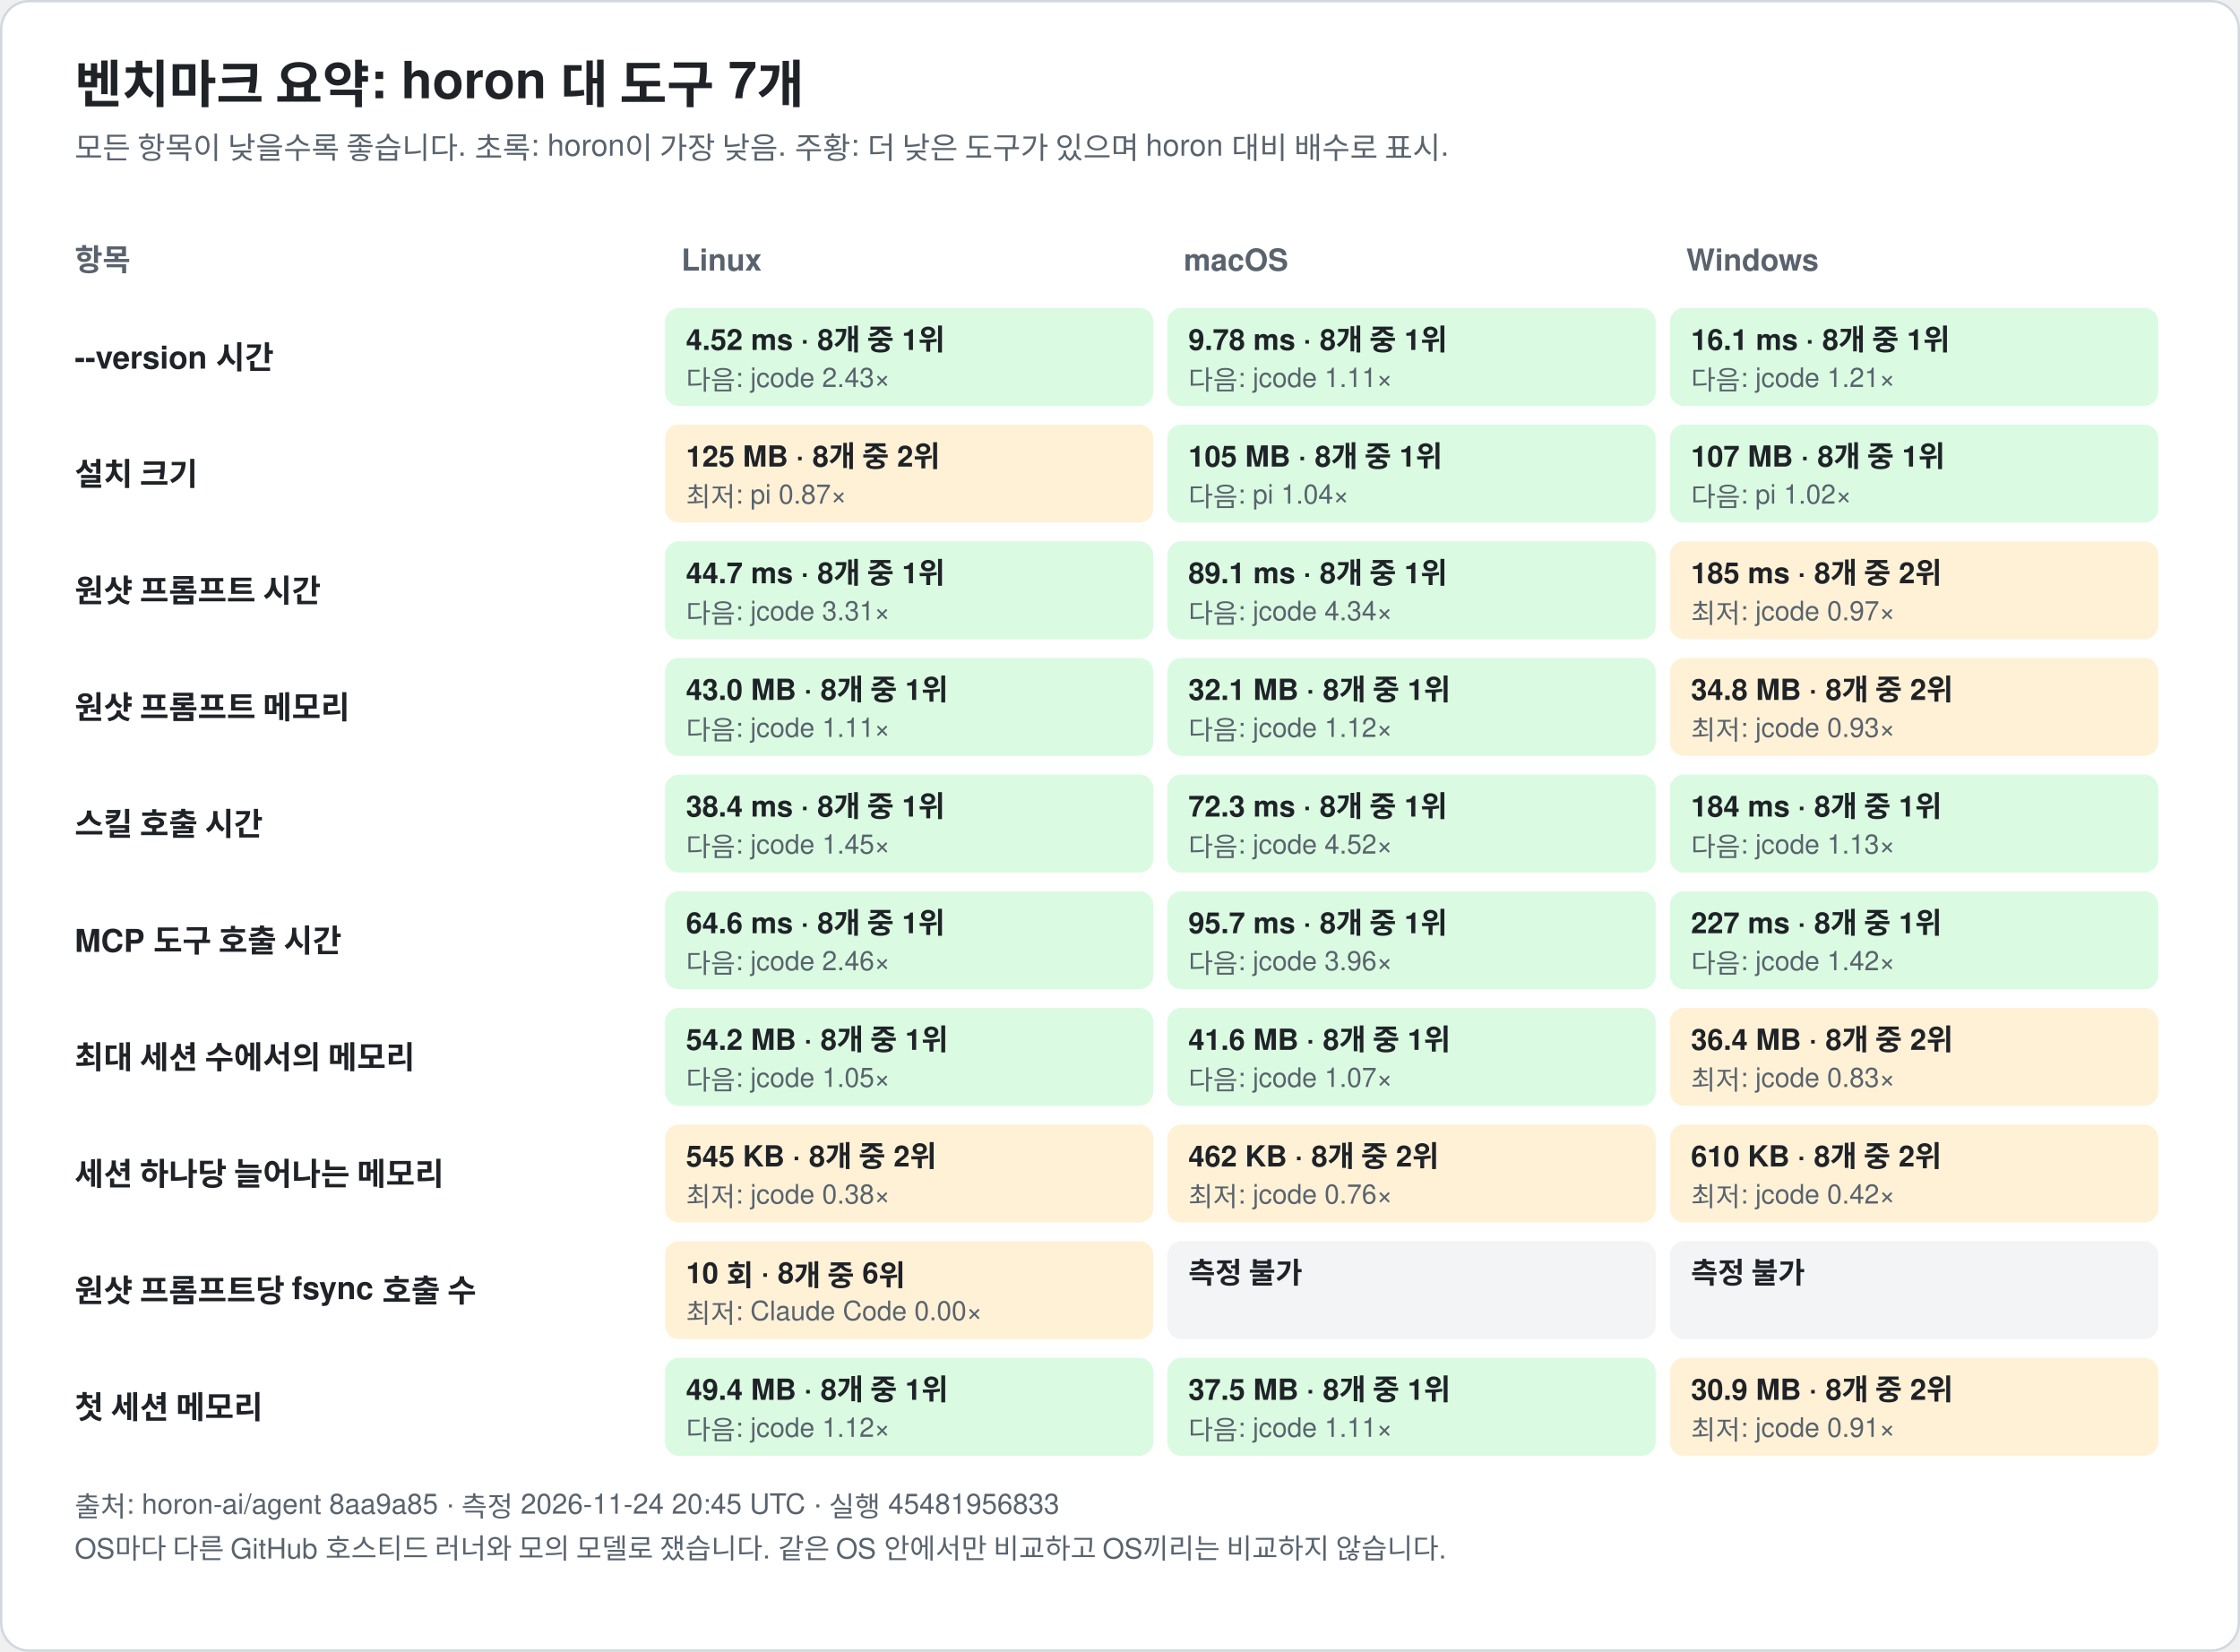
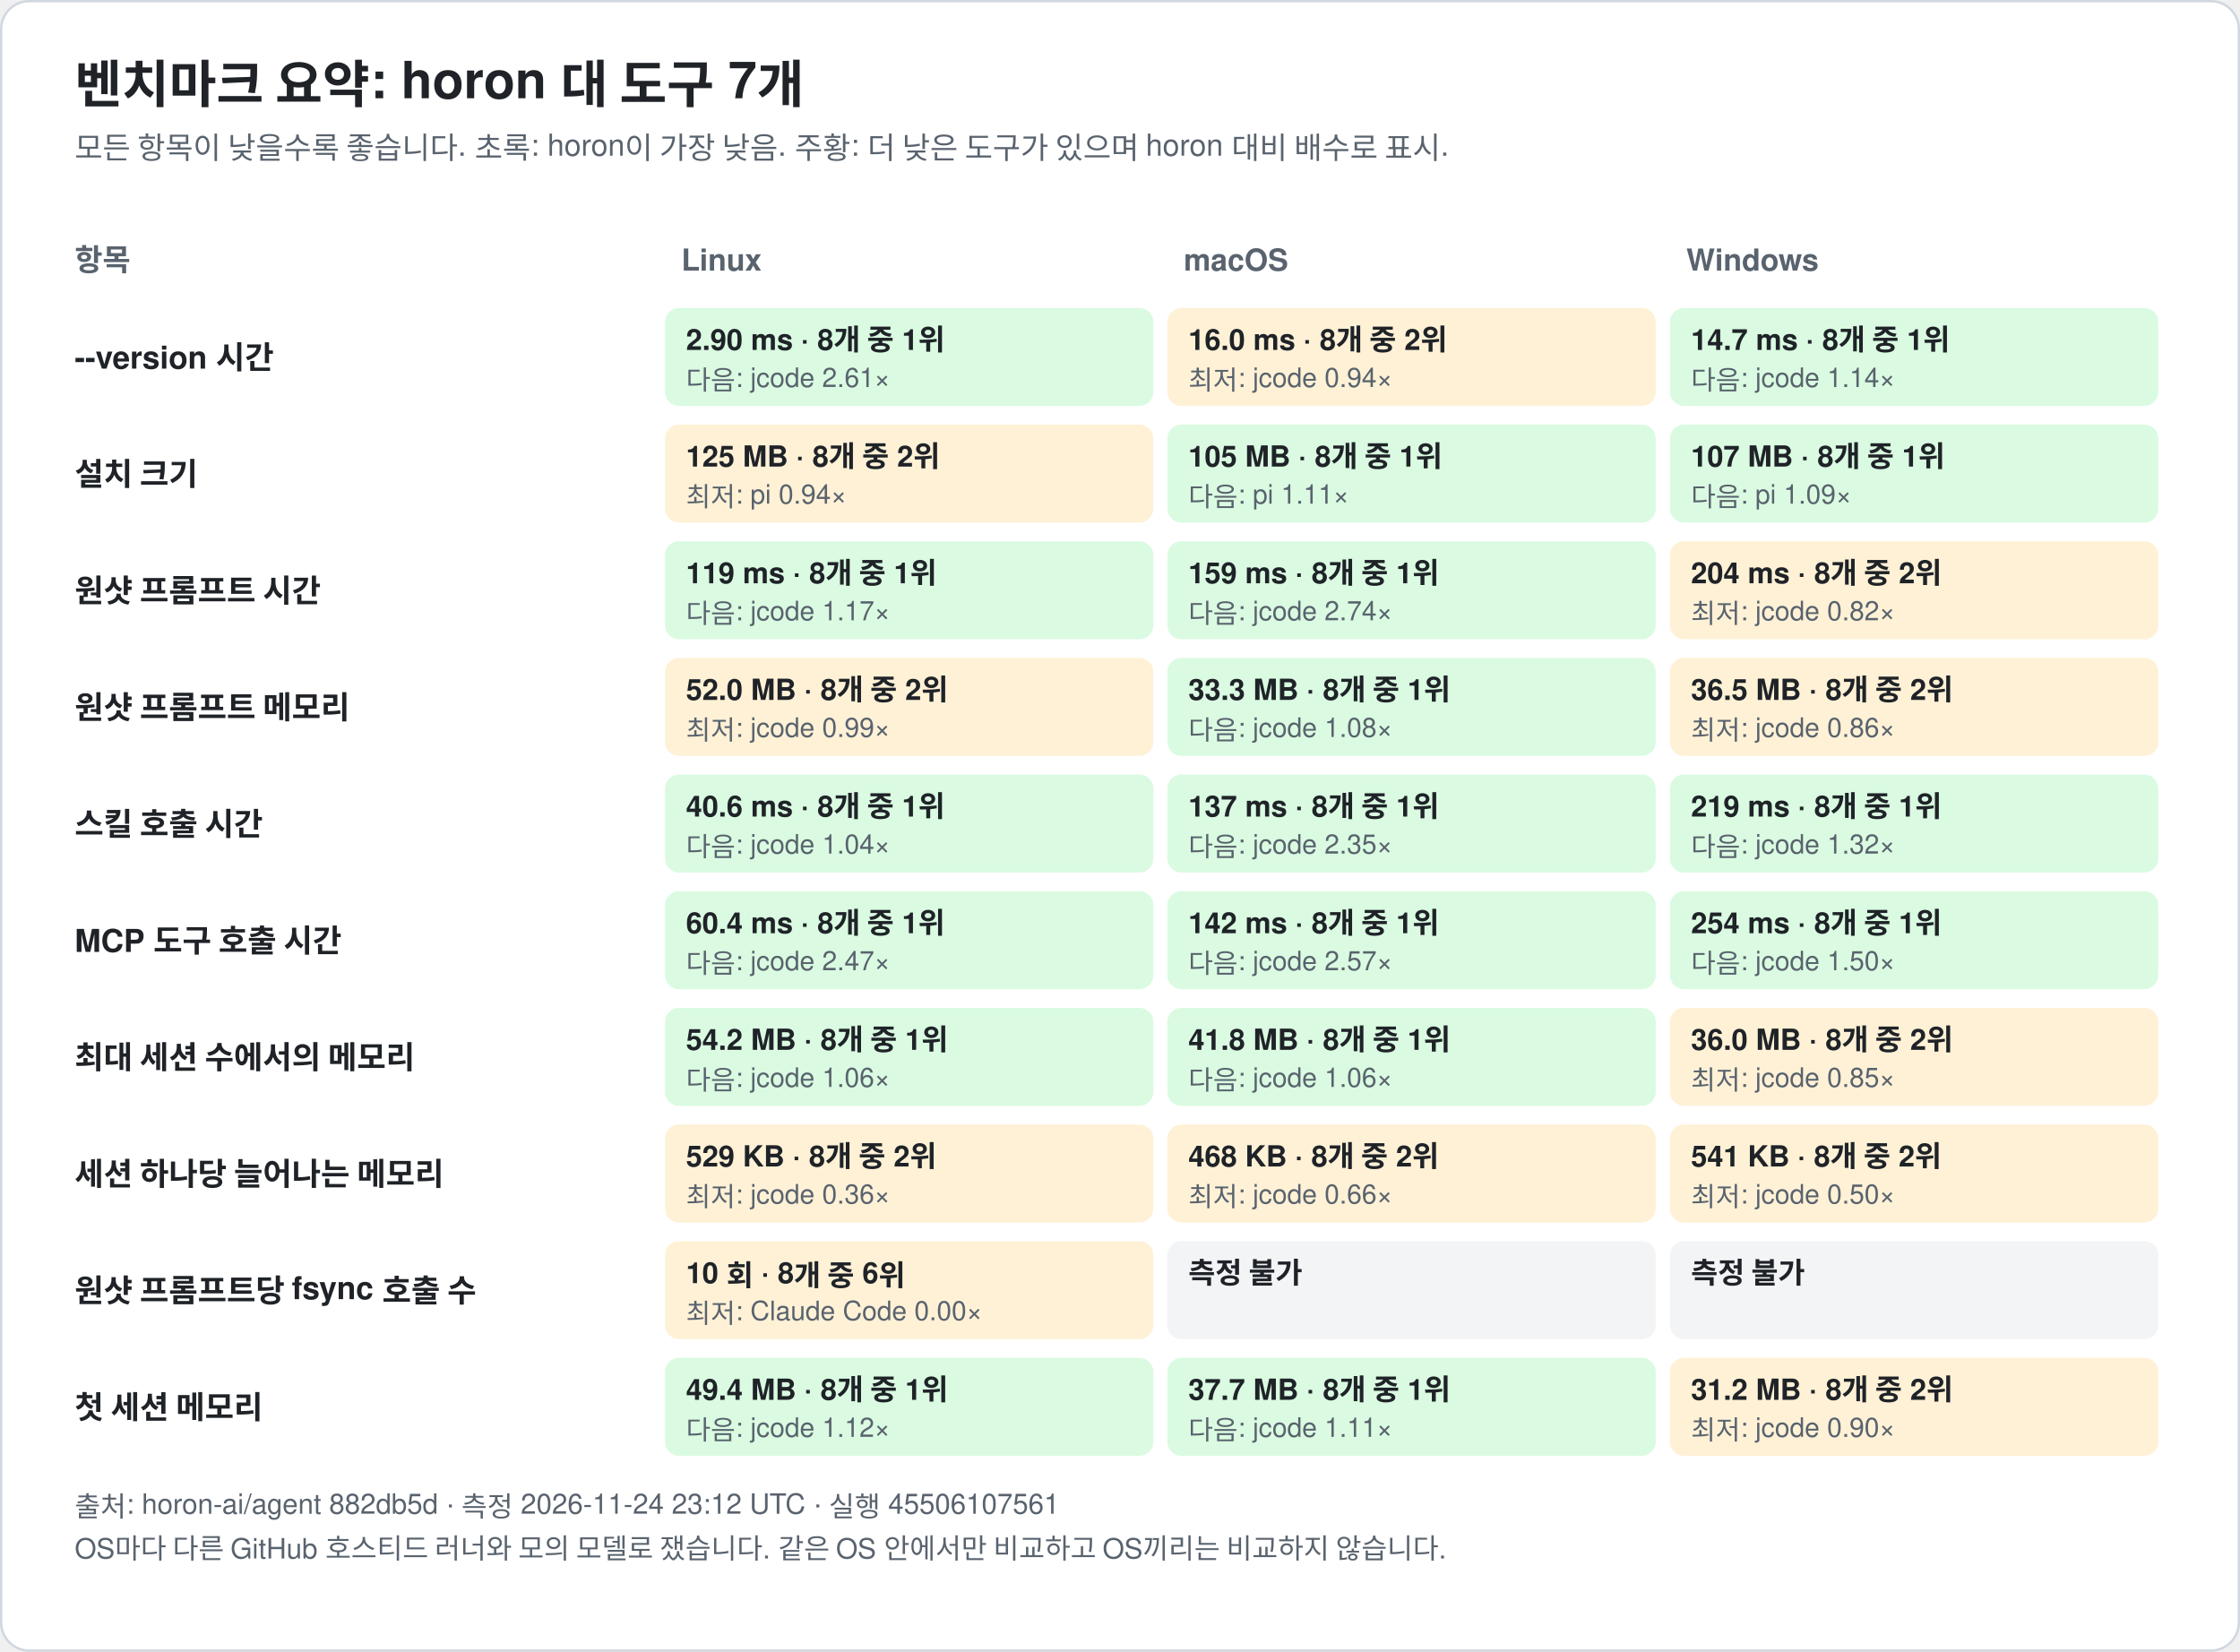
<svg xmlns="http://www.w3.org/2000/svg" width="960" height="708" viewBox="0 0 960 708" font-family="-apple-system, BlinkMacSystemFont, 'Segoe UI', 'Noto Sans KR', 'Apple SD Gothic Neo', Helvetica, Arial, sans-serif" role="img">
  <rect x="0.5" y="0.5" width="959" height="707" rx="12" fill="#ffffff" stroke="#d0d7de" />
  <text x="32.0" y="44.0" font-size="22" fill="#1f2328" text-anchor="start" font-weight="bold">벤치마크 요약: horon 대 도구 7개</text>
  <text x="32.0" y="68.0" font-size="13" fill="#59636e" text-anchor="start" font-weight="normal">모든 항목이 낮을수록 좋습니다. 초록: horon이 가장 낮음. 주황: 더 낮은 도구가 있으며 horon 대비 배수로 표시.</text>
  <text x="32.0" y="116.0" font-size="13" fill="#59636e" text-anchor="start" font-weight="bold">항목</text>
  <text x="292.0" y="116.0" font-size="13" fill="#59636e" text-anchor="start" font-weight="bold">Linux</text>
  <text x="507.3" y="116.0" font-size="13" fill="#59636e" text-anchor="start" font-weight="bold">macOS</text>
  <text x="722.7" y="116.0" font-size="13" fill="#59636e" text-anchor="start" font-weight="bold">Windows</text>
  <text x="32.0" y="158.0" font-size="13.5" fill="#1f2328" text-anchor="start" font-weight="bold">--version 시간</text>
  <rect x="285.0" y="132.0" width="209.3" height="42" rx="6" fill="#dafbe1" />
-   <text x="294.0" y="150.0" font-size="12.5" fill="#1f2328" text-anchor="start" font-weight="bold">4.52 ms · 8개 중 1위</text>
-   <text x="294.0" y="167.0" font-size="11.5" fill="#59636e" text-anchor="start" font-weight="normal">다음: jcode 2.43×</text>
-   <rect x="500.3" y="132.0" width="209.3" height="42" rx="6" fill="#dafbe1" />
-   <text x="509.3" y="150.0" font-size="12.5" fill="#1f2328" text-anchor="start" font-weight="bold">9.78 ms · 8개 중 1위</text>
-   <text x="509.3" y="167.0" font-size="11.5" fill="#59636e" text-anchor="start" font-weight="normal">다음: jcode 1.11×</text>
+   <text x="294.0" y="150.0" font-size="12.5" fill="#1f2328" text-anchor="start" font-weight="bold">2.90 ms · 8개 중 1위</text>
+   <text x="294.0" y="167.0" font-size="11.5" fill="#59636e" text-anchor="start" font-weight="normal">다음: jcode 2.61×</text>
+   <rect x="500.3" y="132.0" width="209.3" height="42" rx="6" fill="#fff1d6" />
+   <text x="509.3" y="150.0" font-size="12.5" fill="#1f2328" text-anchor="start" font-weight="bold">16.0 ms · 8개 중 2위</text>
+   <text x="509.3" y="167.0" font-size="11.5" fill="#59636e" text-anchor="start" font-weight="normal">최저: jcode 0.94×</text>
  <rect x="715.7" y="132.0" width="209.3" height="42" rx="6" fill="#dafbe1" />
-   <text x="724.7" y="150.0" font-size="12.5" fill="#1f2328" text-anchor="start" font-weight="bold">16.1 ms · 8개 중 1위</text>
-   <text x="724.7" y="167.0" font-size="11.5" fill="#59636e" text-anchor="start" font-weight="normal">다음: jcode 1.21×</text>
+   <text x="724.7" y="150.0" font-size="12.5" fill="#1f2328" text-anchor="start" font-weight="bold">14.7 ms · 8개 중 1위</text>
+   <text x="724.7" y="167.0" font-size="11.5" fill="#59636e" text-anchor="start" font-weight="normal">다음: jcode 1.14×</text>
  <text x="32.0" y="208.0" font-size="13.5" fill="#1f2328" text-anchor="start" font-weight="bold">설치 크기</text>
  <rect x="285.0" y="182.0" width="209.3" height="42" rx="6" fill="#fff1d6" />
  <text x="294.0" y="200.0" font-size="12.5" fill="#1f2328" text-anchor="start" font-weight="bold">125 MB · 8개 중 2위</text>
-   <text x="294.0" y="217.0" font-size="11.5" fill="#59636e" text-anchor="start" font-weight="normal">최저: pi 0.87×</text>
+   <text x="294.0" y="217.0" font-size="11.5" fill="#59636e" text-anchor="start" font-weight="normal">최저: pi 0.94×</text>
  <rect x="500.3" y="182.0" width="209.3" height="42" rx="6" fill="#dafbe1" />
  <text x="509.3" y="200.0" font-size="12.5" fill="#1f2328" text-anchor="start" font-weight="bold">105 MB · 8개 중 1위</text>
-   <text x="509.3" y="217.0" font-size="11.5" fill="#59636e" text-anchor="start" font-weight="normal">다음: pi 1.04×</text>
+   <text x="509.3" y="217.0" font-size="11.5" fill="#59636e" text-anchor="start" font-weight="normal">다음: pi 1.11×</text>
  <rect x="715.7" y="182.0" width="209.3" height="42" rx="6" fill="#dafbe1" />
  <text x="724.7" y="200.0" font-size="12.5" fill="#1f2328" text-anchor="start" font-weight="bold">107 MB · 8개 중 1위</text>
-   <text x="724.7" y="217.0" font-size="11.5" fill="#59636e" text-anchor="start" font-weight="normal">다음: pi 1.02×</text>
+   <text x="724.7" y="217.0" font-size="11.5" fill="#59636e" text-anchor="start" font-weight="normal">다음: pi 1.09×</text>
  <text x="32.0" y="258.0" font-size="13.5" fill="#1f2328" text-anchor="start" font-weight="bold">원샷 프롬프트 시간</text>
  <rect x="285.0" y="232.0" width="209.3" height="42" rx="6" fill="#dafbe1" />
-   <text x="294.0" y="250.0" font-size="12.5" fill="#1f2328" text-anchor="start" font-weight="bold">44.7 ms · 8개 중 1위</text>
-   <text x="294.0" y="267.0" font-size="11.5" fill="#59636e" text-anchor="start" font-weight="normal">다음: jcode 3.31×</text>
+   <text x="294.0" y="250.0" font-size="12.5" fill="#1f2328" text-anchor="start" font-weight="bold">119 ms · 8개 중 1위</text>
+   <text x="294.0" y="267.0" font-size="11.5" fill="#59636e" text-anchor="start" font-weight="normal">다음: jcode 1.17×</text>
  <rect x="500.3" y="232.0" width="209.3" height="42" rx="6" fill="#dafbe1" />
-   <text x="509.3" y="250.0" font-size="12.5" fill="#1f2328" text-anchor="start" font-weight="bold">89.1 ms · 8개 중 1위</text>
-   <text x="509.3" y="267.0" font-size="11.5" fill="#59636e" text-anchor="start" font-weight="normal">다음: jcode 4.34×</text>
+   <text x="509.3" y="250.0" font-size="12.5" fill="#1f2328" text-anchor="start" font-weight="bold">159 ms · 8개 중 1위</text>
+   <text x="509.3" y="267.0" font-size="11.5" fill="#59636e" text-anchor="start" font-weight="normal">다음: jcode 2.74×</text>
  <rect x="715.7" y="232.0" width="209.3" height="42" rx="6" fill="#fff1d6" />
-   <text x="724.7" y="250.0" font-size="12.5" fill="#1f2328" text-anchor="start" font-weight="bold">185 ms · 8개 중 2위</text>
-   <text x="724.7" y="267.0" font-size="11.5" fill="#59636e" text-anchor="start" font-weight="normal">최저: jcode 0.97×</text>
+   <text x="724.7" y="250.0" font-size="12.5" fill="#1f2328" text-anchor="start" font-weight="bold">204 ms · 8개 중 2위</text>
+   <text x="724.7" y="267.0" font-size="11.5" fill="#59636e" text-anchor="start" font-weight="normal">최저: jcode 0.82×</text>
  <text x="32.0" y="308.0" font-size="13.5" fill="#1f2328" text-anchor="start" font-weight="bold">원샷 프롬프트 메모리</text>
-   <rect x="285.0" y="282.0" width="209.3" height="42" rx="6" fill="#dafbe1" />
-   <text x="294.0" y="300.0" font-size="12.5" fill="#1f2328" text-anchor="start" font-weight="bold">43.0 MB · 8개 중 1위</text>
-   <text x="294.0" y="317.0" font-size="11.5" fill="#59636e" text-anchor="start" font-weight="normal">다음: jcode 1.11×</text>
+   <rect x="285.0" y="282.0" width="209.3" height="42" rx="6" fill="#fff1d6" />
+   <text x="294.0" y="300.0" font-size="12.5" fill="#1f2328" text-anchor="start" font-weight="bold">52.0 MB · 8개 중 2위</text>
+   <text x="294.0" y="317.0" font-size="11.5" fill="#59636e" text-anchor="start" font-weight="normal">최저: jcode 0.99×</text>
  <rect x="500.3" y="282.0" width="209.3" height="42" rx="6" fill="#dafbe1" />
-   <text x="509.3" y="300.0" font-size="12.5" fill="#1f2328" text-anchor="start" font-weight="bold">32.1 MB · 8개 중 1위</text>
-   <text x="509.3" y="317.0" font-size="11.5" fill="#59636e" text-anchor="start" font-weight="normal">다음: jcode 1.12×</text>
+   <text x="509.3" y="300.0" font-size="12.5" fill="#1f2328" text-anchor="start" font-weight="bold">33.3 MB · 8개 중 1위</text>
+   <text x="509.3" y="317.0" font-size="11.5" fill="#59636e" text-anchor="start" font-weight="normal">다음: jcode 1.08×</text>
  <rect x="715.7" y="282.0" width="209.3" height="42" rx="6" fill="#fff1d6" />
-   <text x="724.7" y="300.0" font-size="12.5" fill="#1f2328" text-anchor="start" font-weight="bold">34.8 MB · 8개 중 2위</text>
-   <text x="724.7" y="317.0" font-size="11.5" fill="#59636e" text-anchor="start" font-weight="normal">최저: jcode 0.93×</text>
+   <text x="724.7" y="300.0" font-size="12.5" fill="#1f2328" text-anchor="start" font-weight="bold">36.5 MB · 8개 중 2위</text>
+   <text x="724.7" y="317.0" font-size="11.5" fill="#59636e" text-anchor="start" font-weight="normal">최저: jcode 0.86×</text>
  <text x="32.0" y="358.0" font-size="13.5" fill="#1f2328" text-anchor="start" font-weight="bold">스킬 호출 시간</text>
  <rect x="285.0" y="332.0" width="209.3" height="42" rx="6" fill="#dafbe1" />
-   <text x="294.0" y="350.0" font-size="12.5" fill="#1f2328" text-anchor="start" font-weight="bold">38.4 ms · 8개 중 1위</text>
-   <text x="294.0" y="367.0" font-size="11.5" fill="#59636e" text-anchor="start" font-weight="normal">다음: jcode 1.45×</text>
+   <text x="294.0" y="350.0" font-size="12.5" fill="#1f2328" text-anchor="start" font-weight="bold">40.6 ms · 8개 중 1위</text>
+   <text x="294.0" y="367.0" font-size="11.5" fill="#59636e" text-anchor="start" font-weight="normal">다음: jcode 1.04×</text>
  <rect x="500.3" y="332.0" width="209.3" height="42" rx="6" fill="#dafbe1" />
-   <text x="509.3" y="350.0" font-size="12.5" fill="#1f2328" text-anchor="start" font-weight="bold">72.3 ms · 8개 중 1위</text>
-   <text x="509.3" y="367.0" font-size="11.5" fill="#59636e" text-anchor="start" font-weight="normal">다음: jcode 4.52×</text>
+   <text x="509.3" y="350.0" font-size="12.5" fill="#1f2328" text-anchor="start" font-weight="bold">137 ms · 8개 중 1위</text>
+   <text x="509.3" y="367.0" font-size="11.5" fill="#59636e" text-anchor="start" font-weight="normal">다음: jcode 2.35×</text>
  <rect x="715.7" y="332.0" width="209.3" height="42" rx="6" fill="#dafbe1" />
-   <text x="724.7" y="350.0" font-size="12.5" fill="#1f2328" text-anchor="start" font-weight="bold">184 ms · 8개 중 1위</text>
-   <text x="724.7" y="367.0" font-size="11.5" fill="#59636e" text-anchor="start" font-weight="normal">다음: jcode 1.13×</text>
+   <text x="724.7" y="350.0" font-size="12.5" fill="#1f2328" text-anchor="start" font-weight="bold">219 ms · 8개 중 1위</text>
+   <text x="724.7" y="367.0" font-size="11.5" fill="#59636e" text-anchor="start" font-weight="normal">다음: jcode 1.32×</text>
  <text x="32.0" y="408.0" font-size="13.5" fill="#1f2328" text-anchor="start" font-weight="bold">MCP 도구 호출 시간</text>
  <rect x="285.0" y="382.0" width="209.3" height="42" rx="6" fill="#dafbe1" />
-   <text x="294.0" y="400.0" font-size="12.5" fill="#1f2328" text-anchor="start" font-weight="bold">64.6 ms · 8개 중 1위</text>
-   <text x="294.0" y="417.0" font-size="11.5" fill="#59636e" text-anchor="start" font-weight="normal">다음: jcode 2.46×</text>
+   <text x="294.0" y="400.0" font-size="12.5" fill="#1f2328" text-anchor="start" font-weight="bold">60.4 ms · 8개 중 1위</text>
+   <text x="294.0" y="417.0" font-size="11.5" fill="#59636e" text-anchor="start" font-weight="normal">다음: jcode 2.47×</text>
  <rect x="500.3" y="382.0" width="209.3" height="42" rx="6" fill="#dafbe1" />
-   <text x="509.3" y="400.0" font-size="12.5" fill="#1f2328" text-anchor="start" font-weight="bold">95.7 ms · 8개 중 1위</text>
-   <text x="509.3" y="417.0" font-size="11.5" fill="#59636e" text-anchor="start" font-weight="normal">다음: jcode 3.96×</text>
+   <text x="509.3" y="400.0" font-size="12.5" fill="#1f2328" text-anchor="start" font-weight="bold">142 ms · 8개 중 1위</text>
+   <text x="509.3" y="417.0" font-size="11.5" fill="#59636e" text-anchor="start" font-weight="normal">다음: jcode 2.57×</text>
  <rect x="715.7" y="382.0" width="209.3" height="42" rx="6" fill="#dafbe1" />
-   <text x="724.7" y="400.0" font-size="12.5" fill="#1f2328" text-anchor="start" font-weight="bold">227 ms · 8개 중 1위</text>
-   <text x="724.7" y="417.0" font-size="11.5" fill="#59636e" text-anchor="start" font-weight="normal">다음: jcode 1.42×</text>
+   <text x="724.7" y="400.0" font-size="12.5" fill="#1f2328" text-anchor="start" font-weight="bold">254 ms · 8개 중 1위</text>
+   <text x="724.7" y="417.0" font-size="11.5" fill="#59636e" text-anchor="start" font-weight="normal">다음: jcode 1.50×</text>
  <text x="32.0" y="458.0" font-size="13.5" fill="#1f2328" text-anchor="start" font-weight="bold">최대 세션 수에서의 메모리</text>
  <rect x="285.0" y="432.0" width="209.3" height="42" rx="6" fill="#dafbe1" />
  <text x="294.0" y="450.0" font-size="12.5" fill="#1f2328" text-anchor="start" font-weight="bold">54.2 MB · 8개 중 1위</text>
-   <text x="294.0" y="467.0" font-size="11.5" fill="#59636e" text-anchor="start" font-weight="normal">다음: jcode 1.05×</text>
+   <text x="294.0" y="467.0" font-size="11.5" fill="#59636e" text-anchor="start" font-weight="normal">다음: jcode 1.06×</text>
  <rect x="500.3" y="432.0" width="209.3" height="42" rx="6" fill="#dafbe1" />
-   <text x="509.3" y="450.0" font-size="12.5" fill="#1f2328" text-anchor="start" font-weight="bold">41.6 MB · 8개 중 1위</text>
-   <text x="509.3" y="467.0" font-size="11.5" fill="#59636e" text-anchor="start" font-weight="normal">다음: jcode 1.07×</text>
+   <text x="509.3" y="450.0" font-size="12.5" fill="#1f2328" text-anchor="start" font-weight="bold">41.8 MB · 8개 중 1위</text>
+   <text x="509.3" y="467.0" font-size="11.5" fill="#59636e" text-anchor="start" font-weight="normal">다음: jcode 1.06×</text>
  <rect x="715.7" y="432.0" width="209.3" height="42" rx="6" fill="#fff1d6" />
-   <text x="724.7" y="450.0" font-size="12.5" fill="#1f2328" text-anchor="start" font-weight="bold">36.4 MB · 8개 중 2위</text>
-   <text x="724.7" y="467.0" font-size="11.5" fill="#59636e" text-anchor="start" font-weight="normal">최저: jcode 0.83×</text>
+   <text x="724.7" y="450.0" font-size="12.5" fill="#1f2328" text-anchor="start" font-weight="bold">36.0 MB · 8개 중 2위</text>
+   <text x="724.7" y="467.0" font-size="11.5" fill="#59636e" text-anchor="start" font-weight="normal">최저: jcode 0.85×</text>
  <text x="32.0" y="508.0" font-size="13.5" fill="#1f2328" text-anchor="start" font-weight="bold">세션 하나당 늘어나는 메모리</text>
  <rect x="285.0" y="482.0" width="209.3" height="42" rx="6" fill="#fff1d6" />
-   <text x="294.0" y="500.0" font-size="12.5" fill="#1f2328" text-anchor="start" font-weight="bold">545 KB · 8개 중 2위</text>
-   <text x="294.0" y="517.0" font-size="11.5" fill="#59636e" text-anchor="start" font-weight="normal">최저: jcode 0.38×</text>
+   <text x="294.0" y="500.0" font-size="12.5" fill="#1f2328" text-anchor="start" font-weight="bold">529 KB · 8개 중 2위</text>
+   <text x="294.0" y="517.0" font-size="11.5" fill="#59636e" text-anchor="start" font-weight="normal">최저: jcode 0.36×</text>
  <rect x="500.3" y="482.0" width="209.3" height="42" rx="6" fill="#fff1d6" />
-   <text x="509.3" y="500.0" font-size="12.5" fill="#1f2328" text-anchor="start" font-weight="bold">462 KB · 8개 중 2위</text>
-   <text x="509.3" y="517.0" font-size="11.5" fill="#59636e" text-anchor="start" font-weight="normal">최저: jcode 0.76×</text>
+   <text x="509.3" y="500.0" font-size="12.5" fill="#1f2328" text-anchor="start" font-weight="bold">468 KB · 8개 중 2위</text>
+   <text x="509.3" y="517.0" font-size="11.5" fill="#59636e" text-anchor="start" font-weight="normal">최저: jcode 0.66×</text>
  <rect x="715.7" y="482.0" width="209.3" height="42" rx="6" fill="#fff1d6" />
-   <text x="724.7" y="500.0" font-size="12.5" fill="#1f2328" text-anchor="start" font-weight="bold">610 KB · 8개 중 2위</text>
-   <text x="724.7" y="517.0" font-size="11.5" fill="#59636e" text-anchor="start" font-weight="normal">최저: jcode 0.42×</text>
+   <text x="724.7" y="500.0" font-size="12.5" fill="#1f2328" text-anchor="start" font-weight="bold">541 KB · 8개 중 2위</text>
+   <text x="724.7" y="517.0" font-size="11.5" fill="#59636e" text-anchor="start" font-weight="normal">최저: jcode 0.50×</text>
  <text x="32.0" y="558.0" font-size="13.5" fill="#1f2328" text-anchor="start" font-weight="bold">원샷 프롬프트당 fsync 호출 수</text>
  <rect x="285.0" y="532.0" width="209.3" height="42" rx="6" fill="#fff1d6" />
  <text x="294.0" y="550.0" font-size="12.5" fill="#1f2328" text-anchor="start" font-weight="bold">10 회 · 8개 중 6위</text>
  <text x="294.0" y="567.0" font-size="11.5" fill="#59636e" text-anchor="start" font-weight="normal">최저: Claude Code 0.00×</text>
  <rect x="500.3" y="532.0" width="209.3" height="42" rx="6" fill="#f2f4f6" />
  <text x="509.3" y="550.0" font-size="12.5" fill="#1f2328" text-anchor="start" font-weight="bold">측정 불가</text>
  <rect x="715.7" y="532.0" width="209.3" height="42" rx="6" fill="#f2f4f6" />
  <text x="724.7" y="550.0" font-size="12.5" fill="#1f2328" text-anchor="start" font-weight="bold">측정 불가</text>
  <text x="32.0" y="608.0" font-size="13.5" fill="#1f2328" text-anchor="start" font-weight="bold">첫 세션 메모리</text>
  <rect x="285.0" y="582.0" width="209.3" height="42" rx="6" fill="#dafbe1" />
  <text x="294.0" y="600.0" font-size="12.5" fill="#1f2328" text-anchor="start" font-weight="bold">49.4 MB · 8개 중 1위</text>
  <text x="294.0" y="617.0" font-size="11.5" fill="#59636e" text-anchor="start" font-weight="normal">다음: jcode 1.12×</text>
  <rect x="500.3" y="582.0" width="209.3" height="42" rx="6" fill="#dafbe1" />
-   <text x="509.3" y="600.0" font-size="12.5" fill="#1f2328" text-anchor="start" font-weight="bold">37.5 MB · 8개 중 1위</text>
+   <text x="509.3" y="600.0" font-size="12.5" fill="#1f2328" text-anchor="start" font-weight="bold">37.7 MB · 8개 중 1위</text>
  <text x="509.3" y="617.0" font-size="11.5" fill="#59636e" text-anchor="start" font-weight="normal">다음: jcode 1.11×</text>
  <rect x="715.7" y="582.0" width="209.3" height="42" rx="6" fill="#fff1d6" />
-   <text x="724.7" y="600.0" font-size="12.5" fill="#1f2328" text-anchor="start" font-weight="bold">30.9 MB · 8개 중 2위</text>
-   <text x="724.7" y="617.0" font-size="11.5" fill="#59636e" text-anchor="start" font-weight="normal">최저: jcode 0.91×</text>
-   <text x="32.0" y="650.0" font-size="12" fill="#59636e" text-anchor="start" font-weight="normal">출처: horon-ai/agent 8aa9a85 · 측정 2026-11-24 20:45 UTC · 실행 45481956833</text>
+   <text x="724.7" y="600.0" font-size="12.5" fill="#1f2328" text-anchor="start" font-weight="bold">31.2 MB · 8개 중 2위</text>
+   <text x="724.7" y="617.0" font-size="11.5" fill="#59636e" text-anchor="start" font-weight="normal">최저: jcode 0.90×</text>
+   <text x="32.0" y="650.0" font-size="12" fill="#59636e" text-anchor="start" font-weight="normal">출처: horon-ai/agent 882db5d · 측정 2026-11-24 23:12 UTC · 실행 45506107561</text>
  <text x="32.0" y="668.0" font-size="12" fill="#59636e" text-anchor="start" font-weight="normal">OS마다 다른 GitHub 호스티드 러너와 모의 모델로 쟀습니다. 같은 OS 안에서만 비교하고 OS끼리는 비교하지 않습니다.</text>
</svg>
